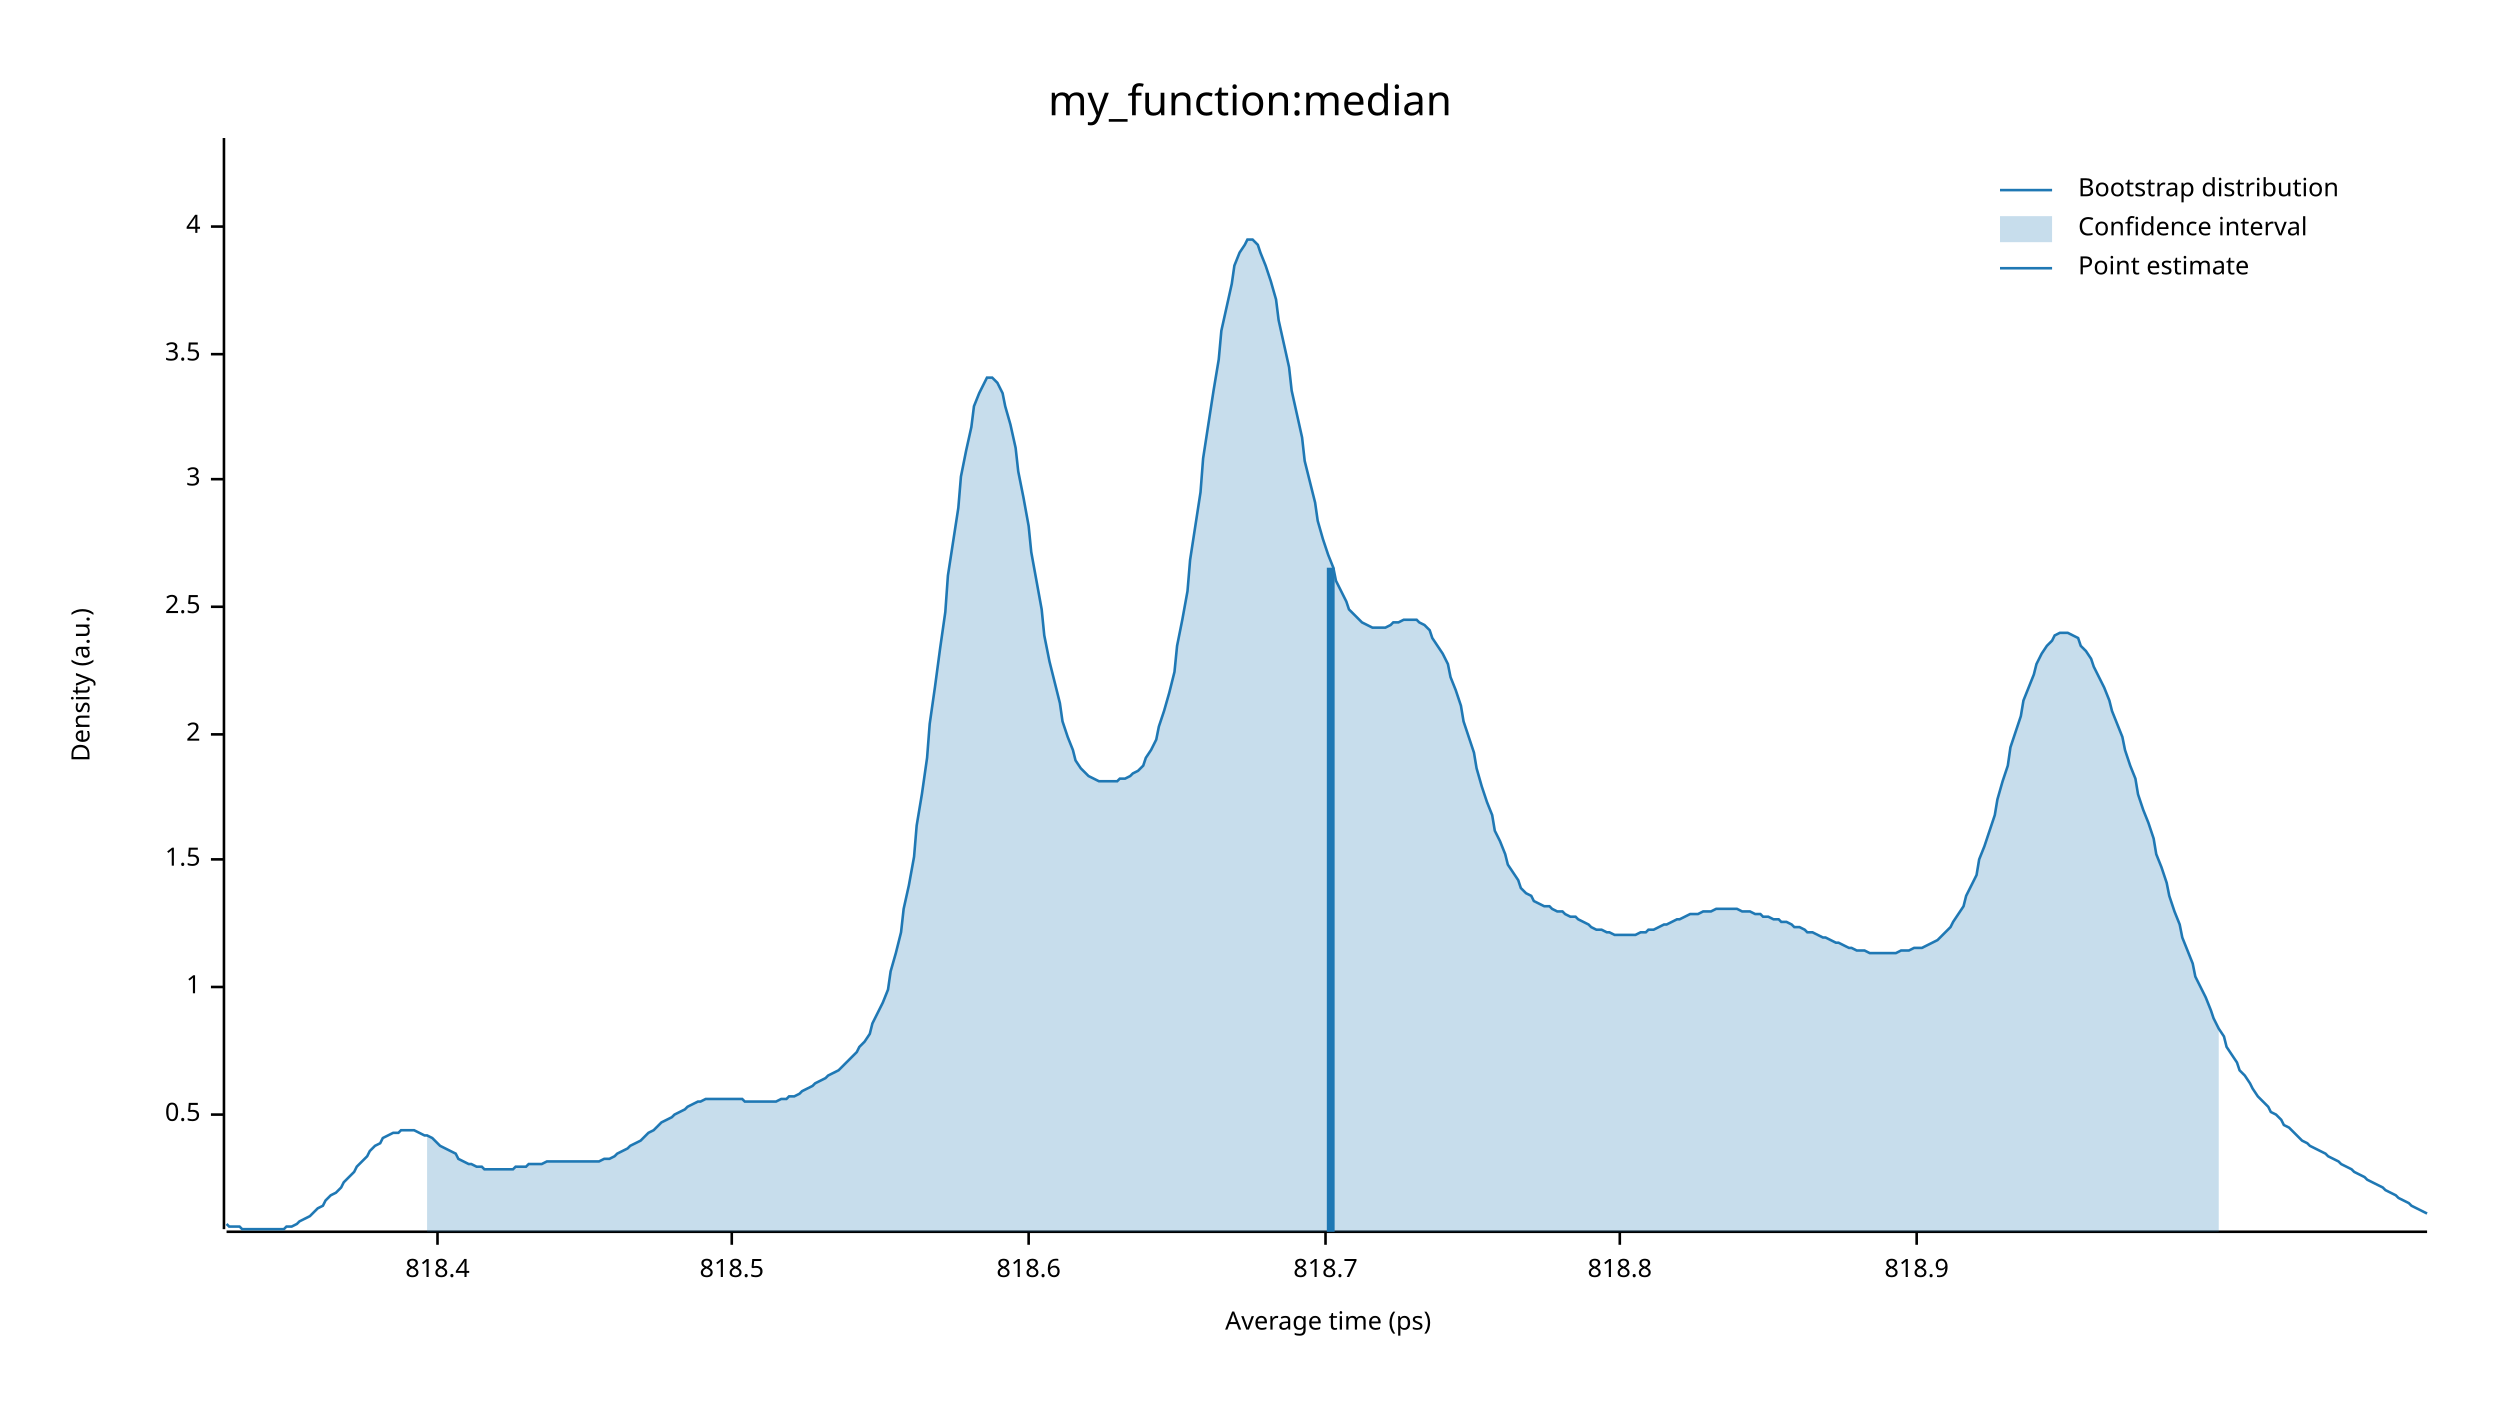
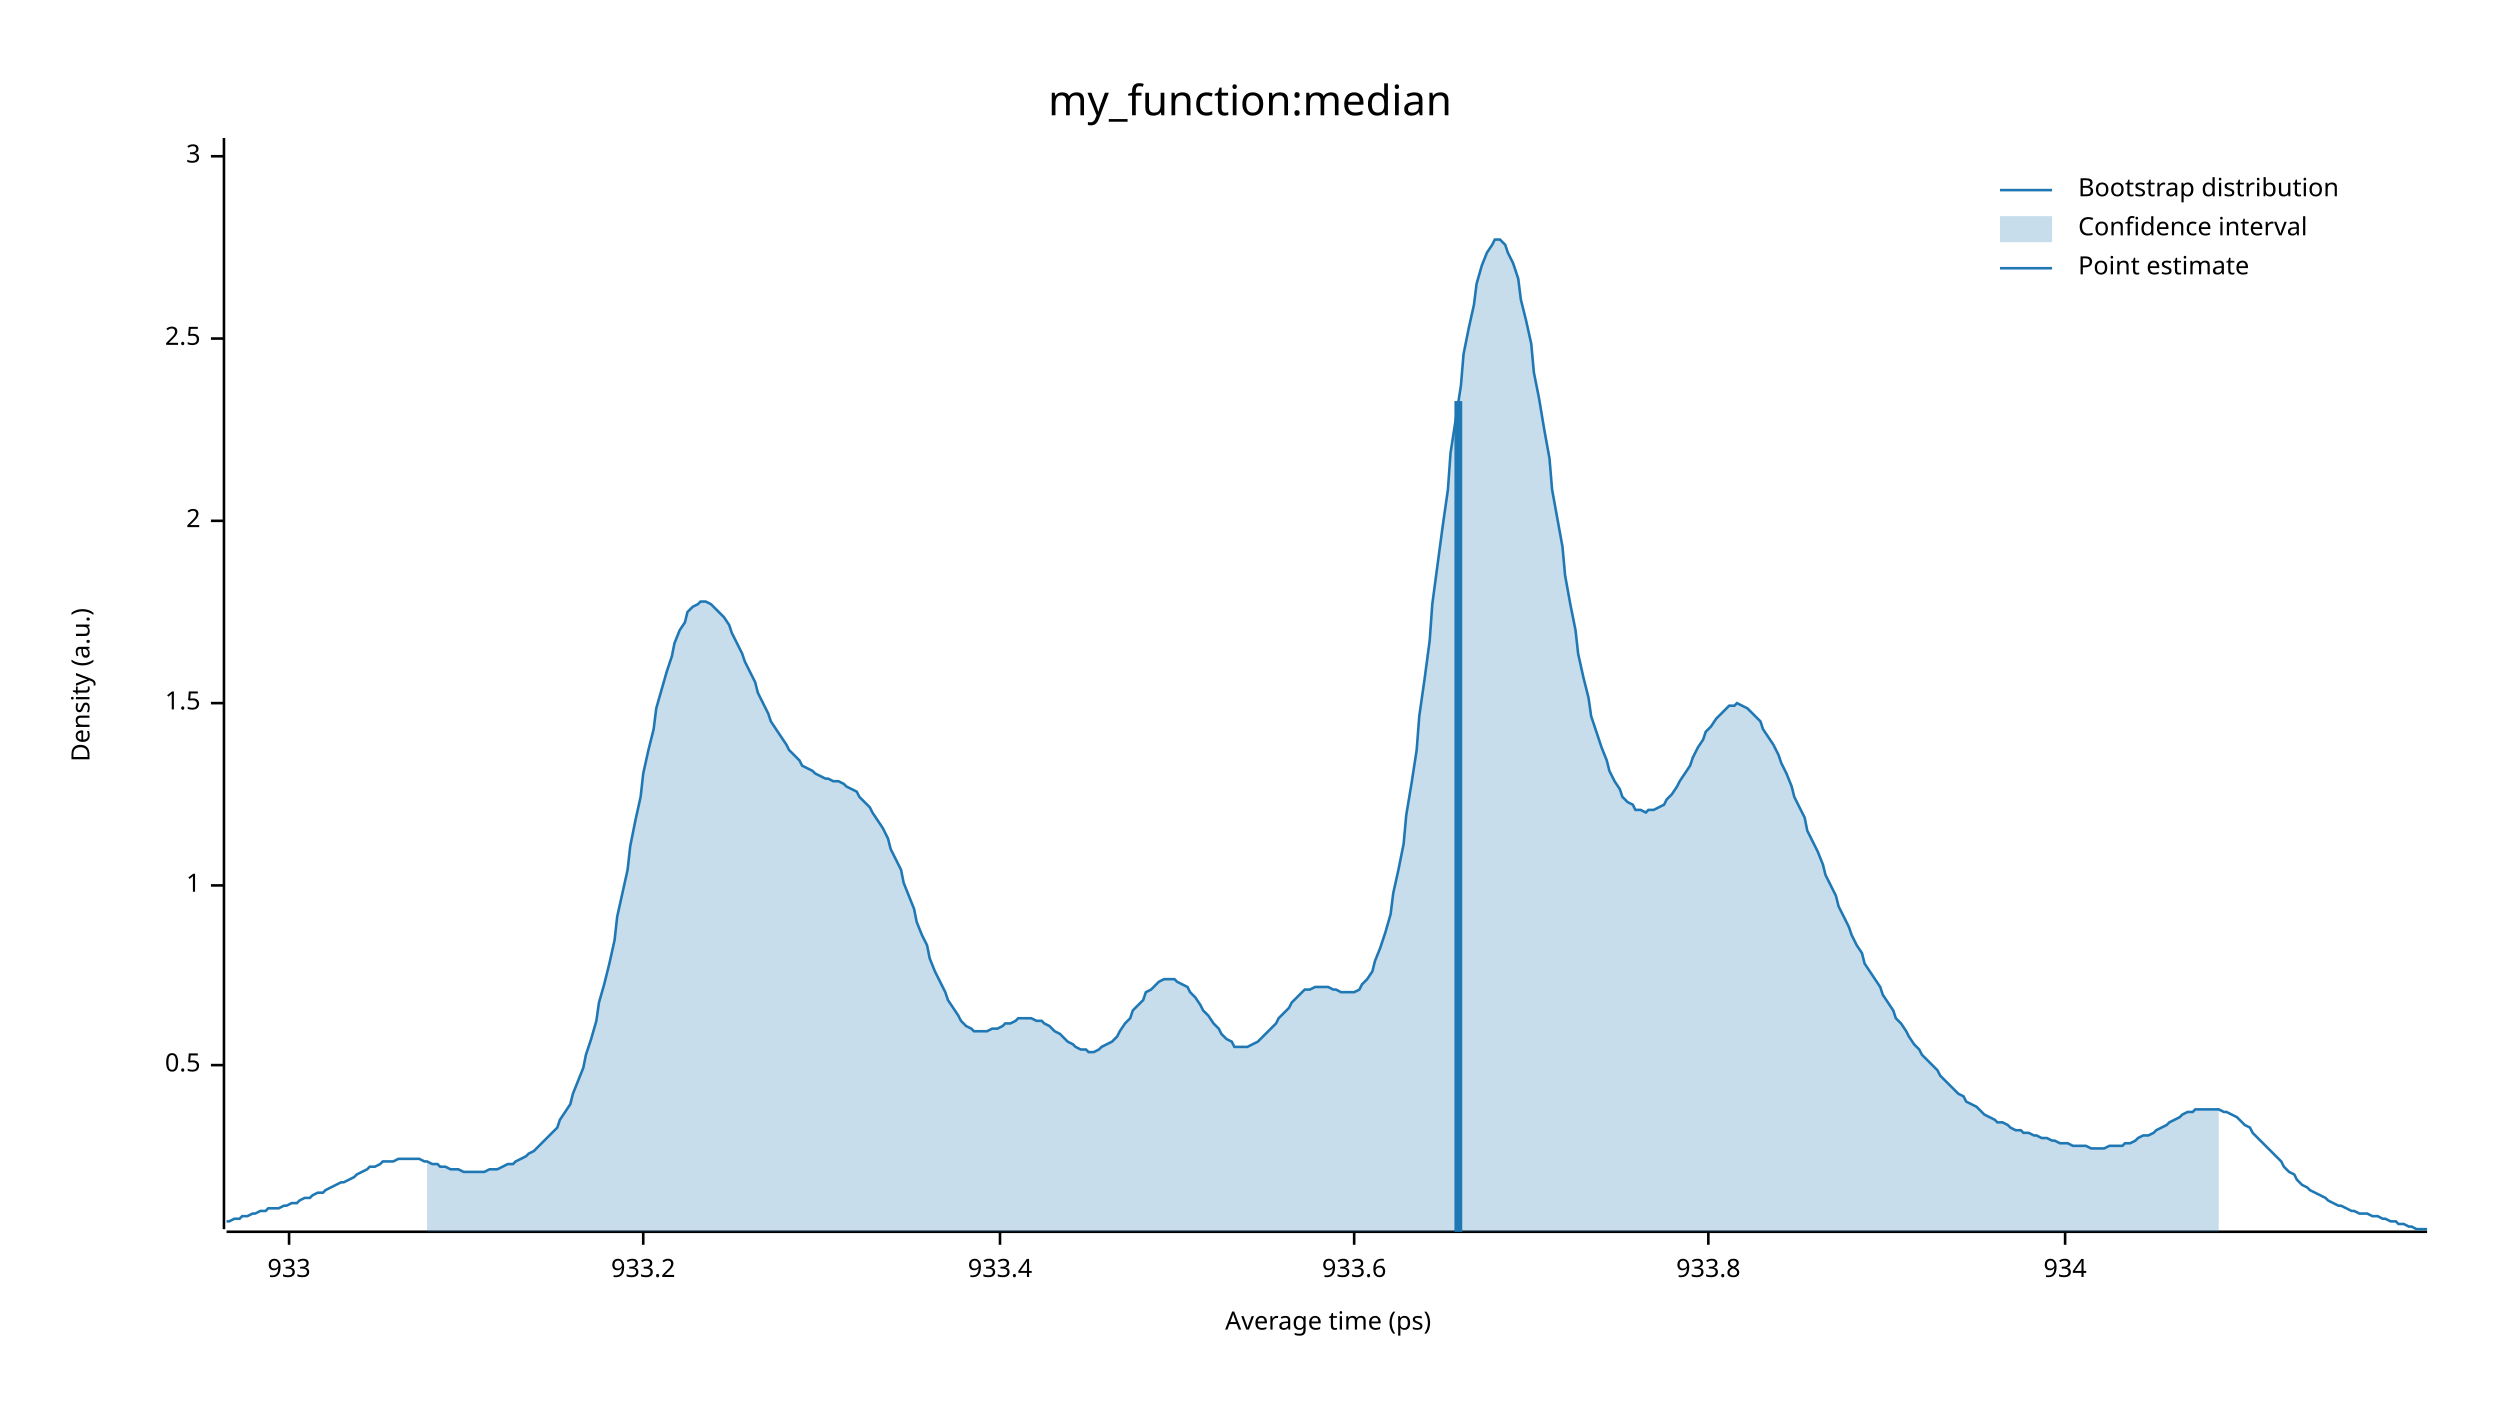
<svg xmlns="http://www.w3.org/2000/svg" width="960" height="540" viewBox="0 0 960 540">
  <text x="480" y="32" dy="0.76em" text-anchor="middle" font-family="sans-serif" font-size="16.129" opacity="1" fill="#000000">
my_function:median
</text>
  <text x="27" y="263" dy="0.76em" text-anchor="middle" font-family="sans-serif" font-size="9.677" opacity="1" fill="#000000" transform="rotate(270, 27, 263)">
Density (a.u.)
</text>
  <text x="510" y="513" dy="-0.5ex" text-anchor="middle" font-family="sans-serif" font-size="9.677" opacity="1" fill="#000000">
Average time (ps)
</text>
  <polyline fill="none" opacity="1" stroke="#000000" stroke-width="1" points="86,53 86,472 " />
-   <text x="77" y="428" dy="0.5ex" text-anchor="end" font-family="sans-serif" font-size="9.677" opacity="1" fill="#000000">
+   <text x="77" y="409" dy="0.5ex" text-anchor="end" font-family="sans-serif" font-size="9.677" opacity="1" fill="#000000">
0.5
</text>
-   <polyline fill="none" opacity="1" stroke="#000000" stroke-width="1" points="81,428 86,428 " />
-   <text x="77" y="379" dy="0.5ex" text-anchor="end" font-family="sans-serif" font-size="9.677" opacity="1" fill="#000000">
+   <polyline fill="none" opacity="1" stroke="#000000" stroke-width="1" points="81,409 86,409 " />
+   <text x="77" y="340" dy="0.5ex" text-anchor="end" font-family="sans-serif" font-size="9.677" opacity="1" fill="#000000">
1
</text>
-   <polyline fill="none" opacity="1" stroke="#000000" stroke-width="1" points="81,379 86,379 " />
-   <text x="77" y="330" dy="0.5ex" text-anchor="end" font-family="sans-serif" font-size="9.677" opacity="1" fill="#000000">
+   <polyline fill="none" opacity="1" stroke="#000000" stroke-width="1" points="81,340 86,340 " />
+   <text x="77" y="270" dy="0.5ex" text-anchor="end" font-family="sans-serif" font-size="9.677" opacity="1" fill="#000000">
1.5
</text>
-   <polyline fill="none" opacity="1" stroke="#000000" stroke-width="1" points="81,330 86,330 " />
-   <text x="77" y="282" dy="0.5ex" text-anchor="end" font-family="sans-serif" font-size="9.677" opacity="1" fill="#000000">
+   <polyline fill="none" opacity="1" stroke="#000000" stroke-width="1" points="81,270 86,270 " />
+   <text x="77" y="200" dy="0.5ex" text-anchor="end" font-family="sans-serif" font-size="9.677" opacity="1" fill="#000000">
2
</text>
-   <polyline fill="none" opacity="1" stroke="#000000" stroke-width="1" points="81,282 86,282 " />
-   <text x="77" y="233" dy="0.5ex" text-anchor="end" font-family="sans-serif" font-size="9.677" opacity="1" fill="#000000">
+   <polyline fill="none" opacity="1" stroke="#000000" stroke-width="1" points="81,200 86,200 " />
+   <text x="77" y="130" dy="0.5ex" text-anchor="end" font-family="sans-serif" font-size="9.677" opacity="1" fill="#000000">
2.5
</text>
-   <polyline fill="none" opacity="1" stroke="#000000" stroke-width="1" points="81,233 86,233 " />
-   <text x="77" y="184" dy="0.5ex" text-anchor="end" font-family="sans-serif" font-size="9.677" opacity="1" fill="#000000">
+   <polyline fill="none" opacity="1" stroke="#000000" stroke-width="1" points="81,130 86,130 " />
+   <text x="77" y="60" dy="0.5ex" text-anchor="end" font-family="sans-serif" font-size="9.677" opacity="1" fill="#000000">
3
</text>
-   <polyline fill="none" opacity="1" stroke="#000000" stroke-width="1" points="81,184 86,184 " />
-   <text x="77" y="136" dy="0.5ex" text-anchor="end" font-family="sans-serif" font-size="9.677" opacity="1" fill="#000000">
- 3.5
+   <polyline fill="none" opacity="1" stroke="#000000" stroke-width="1" points="81,60 86,60 " />
+   <polyline fill="none" opacity="1" stroke="#000000" stroke-width="1" points="87,473 932,473 " />
+   <text x="111" y="483" dy="0.76em" text-anchor="middle" font-family="sans-serif" font-size="9.677" opacity="1" fill="#000000">
+ 933
</text>
-   <polyline fill="none" opacity="1" stroke="#000000" stroke-width="1" points="81,136 86,136 " />
-   <text x="77" y="87" dy="0.5ex" text-anchor="end" font-family="sans-serif" font-size="9.677" opacity="1" fill="#000000">
- 4
+   <polyline fill="none" opacity="1" stroke="#000000" stroke-width="1" points="111,473 111,478 " />
+   <text x="247" y="483" dy="0.76em" text-anchor="middle" font-family="sans-serif" font-size="9.677" opacity="1" fill="#000000">
+ 933.2
</text>
-   <polyline fill="none" opacity="1" stroke="#000000" stroke-width="1" points="81,87 86,87 " />
-   <polyline fill="none" opacity="1" stroke="#000000" stroke-width="1" points="87,473 932,473 " />
-   <text x="168" y="483" dy="0.76em" text-anchor="middle" font-family="sans-serif" font-size="9.677" opacity="1" fill="#000000">
- 818.4
+   <polyline fill="none" opacity="1" stroke="#000000" stroke-width="1" points="247,473 247,478 " />
+   <text x="384" y="483" dy="0.76em" text-anchor="middle" font-family="sans-serif" font-size="9.677" opacity="1" fill="#000000">
+ 933.4
</text>
-   <polyline fill="none" opacity="1" stroke="#000000" stroke-width="1" points="168,473 168,478 " />
-   <text x="281" y="483" dy="0.76em" text-anchor="middle" font-family="sans-serif" font-size="9.677" opacity="1" fill="#000000">
- 818.5
+   <polyline fill="none" opacity="1" stroke="#000000" stroke-width="1" points="384,473 384,478 " />
+   <text x="520" y="483" dy="0.76em" text-anchor="middle" font-family="sans-serif" font-size="9.677" opacity="1" fill="#000000">
+ 933.6
</text>
-   <polyline fill="none" opacity="1" stroke="#000000" stroke-width="1" points="281,473 281,478 " />
-   <text x="395" y="483" dy="0.76em" text-anchor="middle" font-family="sans-serif" font-size="9.677" opacity="1" fill="#000000">
- 818.6
+   <polyline fill="none" opacity="1" stroke="#000000" stroke-width="1" points="520,473 520,478 " />
+   <text x="656" y="483" dy="0.76em" text-anchor="middle" font-family="sans-serif" font-size="9.677" opacity="1" fill="#000000">
+ 933.8
</text>
-   <polyline fill="none" opacity="1" stroke="#000000" stroke-width="1" points="395,473 395,478 " />
-   <text x="509" y="483" dy="0.76em" text-anchor="middle" font-family="sans-serif" font-size="9.677" opacity="1" fill="#000000">
- 818.7
+   <polyline fill="none" opacity="1" stroke="#000000" stroke-width="1" points="656,473 656,478 " />
+   <text x="793" y="483" dy="0.76em" text-anchor="middle" font-family="sans-serif" font-size="9.677" opacity="1" fill="#000000">
+ 934
</text>
-   <polyline fill="none" opacity="1" stroke="#000000" stroke-width="1" points="509,473 509,478 " />
-   <text x="622" y="483" dy="0.76em" text-anchor="middle" font-family="sans-serif" font-size="9.677" opacity="1" fill="#000000">
- 818.8
- </text>
-   <polyline fill="none" opacity="1" stroke="#000000" stroke-width="1" points="622,473 622,478 " />
-   <text x="736" y="483" dy="0.76em" text-anchor="middle" font-family="sans-serif" font-size="9.677" opacity="1" fill="#000000">
- 818.9
- </text>
-   <polyline fill="none" opacity="1" stroke="#000000" stroke-width="1" points="736,473 736,478 " />
-   <polyline fill="none" opacity="1" stroke="#1F78B4" stroke-width="1" points="87,470 88,471 90,471 92,471 93,472 95,472 97,472 98,472 100,472 102,472 103,472 105,472 107,472 109,472 110,471 112,471 114,470 115,469 117,468 119,467 120,466 122,464 124,463 125,461 127,459 129,458 131,456 132,454 134,452 136,450 137,448 139,446 141,444 142,442 144,440 146,439 147,437 149,436 151,435 153,435 154,434 156,434 158,434 159,434 161,435 163,436 164,436 166,437 168,439 169,440 171,441 173,442 175,443 176,445 178,446 180,447 181,447 183,448 185,448 186,449 188,449 190,449 191,449 193,449 195,449 197,449 198,448 200,448 202,448 203,447 205,447 207,447 208,447 210,446 212,446 214,446 215,446 217,446 219,446 220,446 222,446 224,446 225,446 227,446 229,446 230,446 232,445 234,445 236,444 237,443 239,442 241,441 242,440 244,439 246,438 247,437 249,435 251,434 252,433 254,431 256,430 258,429 259,428 261,427 263,426 264,425 266,424 268,423 269,423 271,422 273,422 274,422 276,422 278,422 280,422 281,422 283,422 285,422 286,423 288,423 290,423 291,423 293,423 295,423 296,423 298,423 300,422 302,422 303,421 305,421 307,420 308,419 310,418 312,417 313,416 315,415 317,414 318,413 320,412 322,411 324,409 325,408 327,406 329,404 330,402 332,400 334,397 335,393 337,389 339,385 341,380 342,373 344,366 346,358 347,349 349,340 351,329 352,317 354,305 356,291 357,278 359,264 361,249 363,235 364,221 366,208 368,195 369,183 371,173 373,164 374,156 376,151 378,147 379,145 381,145 383,147 385,151 386,156 388,163 390,172 391,181 393,191 395,202 396,212 398,223 400,234 401,244 403,254 405,262 407,270 408,277 410,283 412,288 413,292 415,295 417,297 418,298 420,299 422,300 423,300 425,300 427,300 429,300 430,299 432,299 434,298 435,297 437,296 439,294 440,291 442,288 444,284 445,279 447,273 449,266 451,258 452,248 454,238 456,227 457,215 459,202 461,189 462,176 464,163 466,150 468,138 469,127 471,118 473,109 474,102 476,97 478,94 479,92 481,92 483,94 484,97 486,102 488,108 490,115 491,123 493,132 495,141 496,150 498,159 500,168 501,177 503,185 505,193 506,200 508,207 510,213 512,218 513,223 515,227 517,231 518,234 520,236 522,238 523,239 525,240 527,241 528,241 530,241 532,241 534,240 535,239 537,239 539,238 540,238 542,238 544,238 545,239 547,240 549,242 550,245 552,248 554,251 556,255 557,260 559,265 561,271 562,277 564,283 566,289 567,295 569,302 571,308 573,313 574,319 576,323 578,328 579,332 581,335 583,338 584,341 586,343 588,344 589,346 591,347 593,348 595,348 596,349 598,350 600,350 601,351 603,352 605,352 606,353 608,354 610,355 611,356 613,357 615,357 617,358 618,358 620,359 622,359 623,359 625,359 627,359 628,359 630,358 632,358 633,357 635,357 637,356 639,355 640,355 642,354 644,353 645,353 647,352 649,351 650,351 652,351 654,350 655,350 657,350 659,349 661,349 662,349 664,349 666,349 667,349 669,350 671,350 672,350 674,351 676,351 677,352 679,352 681,353 683,353 684,354 686,354 688,355 689,356 691,356 693,357 694,358 696,358 698,359 700,360 701,360 703,361 705,362 706,362 708,363 710,364 711,364 713,365 715,365 716,365 718,366 720,366 722,366 723,366 725,366 727,366 728,366 730,365 732,365 733,365 735,364 737,364 738,364 740,363 742,362 744,361 745,360 747,358 749,356 750,354 752,351 754,348 755,344 757,340 759,336 760,330 762,325 764,319 766,313 767,307 769,300 771,294 772,287 774,281 776,275 777,269 779,264 781,259 782,255 784,251 786,248 788,246 789,244 791,243 793,243 794,243 796,244 798,245 799,248 801,250 803,253 804,256 806,260 808,264 810,269 811,273 813,278 815,283 816,288 818,294 820,299 821,305 823,311 825,316 827,322 828,328 830,333 832,339 833,344 835,350 837,355 838,360 840,365 842,370 843,375 845,379 847,383 849,388 850,391 852,395 854,398 855,402 857,405 859,408 860,411 862,413 864,416 865,418 867,421 869,423 871,425 872,427 874,428 876,430 877,432 879,433 881,435 882,436 884,438 886,439 887,440 889,441 891,442 893,443 894,444 896,445 898,446 899,447 901,448 903,449 904,450 906,451 908,452 909,453 911,454 913,455 915,456 916,457 918,458 920,459 921,460 923,461 925,462 926,463 928,464 930,465 932,466 " />
-   <polygon opacity="0.25" fill="#1F78B4" points="164,436 166,437 168,439 169,440 171,441 173,442 175,443 176,445 178,446 180,447 181,447 183,448 185,448 186,449 188,449 190,449 191,449 193,449 195,449 197,449 198,448 200,448 202,448 203,447 205,447 207,447 208,447 210,446 212,446 214,446 215,446 217,446 219,446 220,446 222,446 224,446 225,446 227,446 229,446 230,446 232,445 234,445 236,444 237,443 239,442 241,441 242,440 244,439 246,438 247,437 249,435 251,434 252,433 254,431 256,430 258,429 259,428 261,427 263,426 264,425 266,424 268,423 269,423 271,422 273,422 274,422 276,422 278,422 280,422 281,422 283,422 285,422 286,423 288,423 290,423 291,423 293,423 295,423 296,423 298,423 300,422 302,422 303,421 305,421 307,420 308,419 310,418 312,417 313,416 315,415 317,414 318,413 320,412 322,411 324,409 325,408 327,406 329,404 330,402 332,400 334,397 335,393 337,389 339,385 341,380 342,373 344,366 346,358 347,349 349,340 351,329 352,317 354,305 356,291 357,278 359,264 361,249 363,235 364,221 366,208 368,195 369,183 371,173 373,164 374,156 376,151 378,147 379,145 381,145 383,147 385,151 386,156 388,163 390,172 391,181 393,191 395,202 396,212 398,223 400,234 401,244 403,254 405,262 407,270 408,277 410,283 412,288 413,292 415,295 417,297 418,298 420,299 422,300 423,300 425,300 427,300 429,300 430,299 432,299 434,298 435,297 437,296 439,294 440,291 442,288 444,284 445,279 447,273 449,266 451,258 452,248 454,238 456,227 457,215 459,202 461,189 462,176 464,163 466,150 468,138 469,127 471,118 473,109 474,102 476,97 478,94 479,92 481,92 483,94 484,97 486,102 488,108 490,115 491,123 493,132 495,141 496,150 498,159 500,168 501,177 503,185 505,193 506,200 508,207 510,213 512,218 513,223 515,227 517,231 518,234 520,236 522,238 523,239 525,240 527,241 528,241 530,241 532,241 534,240 535,239 537,239 539,238 540,238 542,238 544,238 545,239 547,240 549,242 550,245 552,248 554,251 556,255 557,260 559,265 561,271 562,277 564,283 566,289 567,295 569,302 571,308 573,313 574,319 576,323 578,328 579,332 581,335 583,338 584,341 586,343 588,344 589,346 591,347 593,348 595,348 596,349 598,350 600,350 601,351 603,352 605,352 606,353 608,354 610,355 611,356 613,357 615,357 617,358 618,358 620,359 622,359 623,359 625,359 627,359 628,359 630,358 632,358 633,357 635,357 637,356 639,355 640,355 642,354 644,353 645,353 647,352 649,351 650,351 652,351 654,350 655,350 657,350 659,349 661,349 662,349 664,349 666,349 667,349 669,350 671,350 672,350 674,351 676,351 677,352 679,352 681,353 683,353 684,354 686,354 688,355 689,356 691,356 693,357 694,358 696,358 698,359 700,360 701,360 703,361 705,362 706,362 708,363 710,364 711,364 713,365 715,365 716,365 718,366 720,366 722,366 723,366 725,366 727,366 728,366 730,365 732,365 733,365 735,364 737,364 738,364 740,363 742,362 744,361 745,360 747,358 749,356 750,354 752,351 754,348 755,344 757,340 759,336 760,330 762,325 764,319 766,313 767,307 769,300 771,294 772,287 774,281 776,275 777,269 779,264 781,259 782,255 784,251 786,248 788,246 789,244 791,243 793,243 794,243 796,244 798,245 799,248 801,250 803,253 804,256 806,260 808,264 810,269 811,273 813,278 815,283 816,288 818,294 820,299 821,305 823,311 825,316 827,322 828,328 830,333 832,339 833,344 835,350 837,355 838,360 840,365 842,370 843,375 845,379 847,383 849,388 850,391 852,395 852,473 164,473 " />
-   <polyline fill="none" opacity="1" stroke="#1F78B4" stroke-width="3" points="511,473 511,218 " />
+   <polyline fill="none" opacity="1" stroke="#000000" stroke-width="1" points="793,473 793,478 " />
+   <polyline fill="none" opacity="1" stroke="#1F78B4" stroke-width="1" points="87,469 88,469 90,468 92,468 93,467 95,467 97,466 98,466 100,465 102,465 103,464 105,464 107,464 109,463 110,463 112,462 114,462 115,461 117,460 119,460 120,459 122,458 124,458 125,457 127,456 129,455 131,454 132,454 134,453 136,452 137,451 139,450 141,449 142,448 144,448 146,447 147,446 149,446 151,446 153,445 154,445 156,445 158,445 159,445 161,445 163,446 164,446 166,447 168,447 169,448 171,448 173,449 175,449 176,449 178,450 180,450 181,450 183,450 185,450 186,450 188,449 190,449 191,449 193,448 195,447 197,447 198,446 200,445 202,444 203,443 205,442 207,440 208,439 210,437 212,435 214,433 215,430 217,427 219,424 220,420 222,415 224,410 225,405 227,399 229,392 230,385 232,378 234,370 236,361 237,352 239,343 241,334 242,325 244,315 246,306 247,297 249,288 251,280 252,272 254,265 256,258 258,252 259,247 261,242 263,239 264,235 266,233 268,232 269,231 271,231 273,232 274,233 276,235 278,237 280,240 281,243 283,247 285,251 286,254 288,258 290,262 291,266 293,270 295,274 296,277 298,280 300,283 302,286 303,288 305,290 307,292 308,294 310,295 312,296 313,297 315,298 317,299 318,299 320,300 322,300 324,301 325,302 327,303 329,304 330,306 332,308 334,310 335,312 337,315 339,318 341,322 342,326 344,330 346,334 347,339 349,344 351,349 352,354 354,359 356,363 357,368 359,373 361,377 363,381 364,384 366,387 368,390 369,392 371,394 373,395 374,396 376,396 378,396 379,396 381,395 383,395 385,394 386,393 388,393 390,392 391,391 393,391 395,391 396,391 398,392 400,392 401,393 403,394 405,396 407,397 408,398 410,400 412,401 413,402 415,403 417,403 418,404 420,404 422,403 423,402 425,401 427,400 429,398 430,396 432,393 434,391 435,388 437,386 439,384 440,381 442,380 444,378 445,377 447,376 449,376 451,376 452,377 454,378 456,379 457,381 459,383 461,386 462,388 464,390 466,393 468,395 469,397 471,399 473,400 474,402 476,402 478,402 479,402 481,401 483,400 484,399 486,397 488,395 490,393 491,391 493,389 495,387 496,385 498,383 500,381 501,380 503,380 505,379 506,379 508,379 510,379 512,380 513,380 515,381 517,381 518,381 520,381 522,380 523,378 525,376 527,373 528,369 530,364 532,358 534,351 535,343 537,334 539,324 540,313 542,301 544,288 545,275 547,261 549,246 550,232 552,217 554,202 556,188 557,174 559,161 561,148 562,136 564,126 566,117 567,109 569,102 571,97 573,94 574,92 576,92 578,94 579,97 581,101 583,107 584,115 586,123 588,132 589,143 591,153 593,165 595,176 596,188 598,199 600,210 601,221 603,232 605,242 606,251 608,260 610,268 611,275 613,281 615,287 617,292 618,296 620,300 622,303 623,306 625,308 627,309 628,311 630,311 632,312 633,311 635,311 637,310 639,309 640,307 642,305 644,302 645,300 647,297 649,294 650,291 652,287 654,284 655,281 657,279 659,276 661,274 662,273 664,271 666,271 667,270 669,271 671,272 672,273 674,275 676,277 677,280 679,283 681,286 683,290 684,293 686,297 688,302 689,306 691,310 693,314 694,319 696,323 698,327 700,332 701,336 703,340 705,344 706,348 708,352 710,356 711,359 713,363 715,366 716,370 718,373 720,376 722,379 723,382 725,385 727,388 728,391 730,393 732,396 733,398 735,401 737,403 738,405 740,407 742,409 744,411 745,413 747,415 749,417 750,418 752,420 754,421 755,423 757,424 759,425 760,426 762,428 764,429 766,430 767,431 769,431 771,432 772,433 774,434 776,434 777,435 779,435 781,436 782,436 784,437 786,437 788,438 789,438 791,439 793,439 794,439 796,440 798,440 799,440 801,440 803,441 804,441 806,441 808,441 810,440 811,440 813,440 815,440 816,439 818,439 820,438 821,437 823,436 825,436 827,435 828,434 830,433 832,432 833,431 835,430 837,429 838,428 840,427 842,427 843,426 845,426 847,426 849,426 850,426 852,426 854,427 855,427 857,428 859,429 860,430 862,432 864,433 865,435 867,437 869,439 871,441 872,442 874,444 876,446 877,448 879,450 881,451 882,453 884,455 886,456 887,457 889,458 891,459 893,460 894,461 896,462 898,463 899,463 901,464 903,465 904,465 906,466 908,466 909,466 911,467 913,467 915,468 916,468 918,469 920,469 921,470 923,470 925,471 926,471 928,472 930,472 932,472 " />
+   <polygon opacity="0.25" fill="#1F78B4" points="164,446 166,447 168,447 169,448 171,448 173,449 175,449 176,449 178,450 180,450 181,450 183,450 185,450 186,450 188,449 190,449 191,449 193,448 195,447 197,447 198,446 200,445 202,444 203,443 205,442 207,440 208,439 210,437 212,435 214,433 215,430 217,427 219,424 220,420 222,415 224,410 225,405 227,399 229,392 230,385 232,378 234,370 236,361 237,352 239,343 241,334 242,325 244,315 246,306 247,297 249,288 251,280 252,272 254,265 256,258 258,252 259,247 261,242 263,239 264,235 266,233 268,232 269,231 271,231 273,232 274,233 276,235 278,237 280,240 281,243 283,247 285,251 286,254 288,258 290,262 291,266 293,270 295,274 296,277 298,280 300,283 302,286 303,288 305,290 307,292 308,294 310,295 312,296 313,297 315,298 317,299 318,299 320,300 322,300 324,301 325,302 327,303 329,304 330,306 332,308 334,310 335,312 337,315 339,318 341,322 342,326 344,330 346,334 347,339 349,344 351,349 352,354 354,359 356,363 357,368 359,373 361,377 363,381 364,384 366,387 368,390 369,392 371,394 373,395 374,396 376,396 378,396 379,396 381,395 383,395 385,394 386,393 388,393 390,392 391,391 393,391 395,391 396,391 398,392 400,392 401,393 403,394 405,396 407,397 408,398 410,400 412,401 413,402 415,403 417,403 418,404 420,404 422,403 423,402 425,401 427,400 429,398 430,396 432,393 434,391 435,388 437,386 439,384 440,381 442,380 444,378 445,377 447,376 449,376 451,376 452,377 454,378 456,379 457,381 459,383 461,386 462,388 464,390 466,393 468,395 469,397 471,399 473,400 474,402 476,402 478,402 479,402 481,401 483,400 484,399 486,397 488,395 490,393 491,391 493,389 495,387 496,385 498,383 500,381 501,380 503,380 505,379 506,379 508,379 510,379 512,380 513,380 515,381 517,381 518,381 520,381 522,380 523,378 525,376 527,373 528,369 530,364 532,358 534,351 535,343 537,334 539,324 540,313 542,301 544,288 545,275 547,261 549,246 550,232 552,217 554,202 556,188 557,174 559,161 561,148 562,136 564,126 566,117 567,109 569,102 571,97 573,94 574,92 576,92 578,94 579,97 581,101 583,107 584,115 586,123 588,132 589,143 591,153 593,165 595,176 596,188 598,199 600,210 601,221 603,232 605,242 606,251 608,260 610,268 611,275 613,281 615,287 617,292 618,296 620,300 622,303 623,306 625,308 627,309 628,311 630,311 632,312 633,311 635,311 637,310 639,309 640,307 642,305 644,302 645,300 647,297 649,294 650,291 652,287 654,284 655,281 657,279 659,276 661,274 662,273 664,271 666,271 667,270 669,271 671,272 672,273 674,275 676,277 677,280 679,283 681,286 683,290 684,293 686,297 688,302 689,306 691,310 693,314 694,319 696,323 698,327 700,332 701,336 703,340 705,344 706,348 708,352 710,356 711,359 713,363 715,366 716,370 718,373 720,376 722,379 723,382 725,385 727,388 728,391 730,393 732,396 733,398 735,401 737,403 738,405 740,407 742,409 744,411 745,413 747,415 749,417 750,418 752,420 754,421 755,423 757,424 759,425 760,426 762,428 764,429 766,430 767,431 769,431 771,432 772,433 774,434 776,434 777,435 779,435 781,436 782,436 784,437 786,437 788,438 789,438 791,439 793,439 794,439 796,440 798,440 799,440 801,440 803,441 804,441 806,441 808,441 810,440 811,440 813,440 815,440 816,439 818,439 820,438 821,437 823,436 825,436 827,435 828,434 830,433 832,432 833,431 835,430 837,429 838,428 840,427 842,427 843,426 845,426 847,426 849,426 850,426 852,426 852,473 164,473 " />
+   <polyline fill="none" opacity="1" stroke="#1F78B4" stroke-width="3" points="560,473 560,154 " />
  <text x="798" y="68" dy="0.76em" text-anchor="start" font-family="sans-serif" font-size="9.677" opacity="1" fill="#000000">
Bootstrap distribution
</text>
  <text x="798" y="83" dy="0.76em" text-anchor="start" font-family="sans-serif" font-size="9.677" opacity="1" fill="#000000">
Confidence interval
</text>
  <text x="798" y="98" dy="0.76em" text-anchor="start" font-family="sans-serif" font-size="9.677" opacity="1" fill="#000000">
Point estimate
</text>
  <polyline fill="none" opacity="1" stroke="#1F78B4" stroke-width="1" points="768,73 788,73 " />
  <rect x="768" y="83" width="20" height="10" opacity="0.25" fill="#1F78B4" stroke="none" />
  <polyline fill="none" opacity="1" stroke="#1F78B4" stroke-width="1" points="768,103 788,103 " />
</svg>
